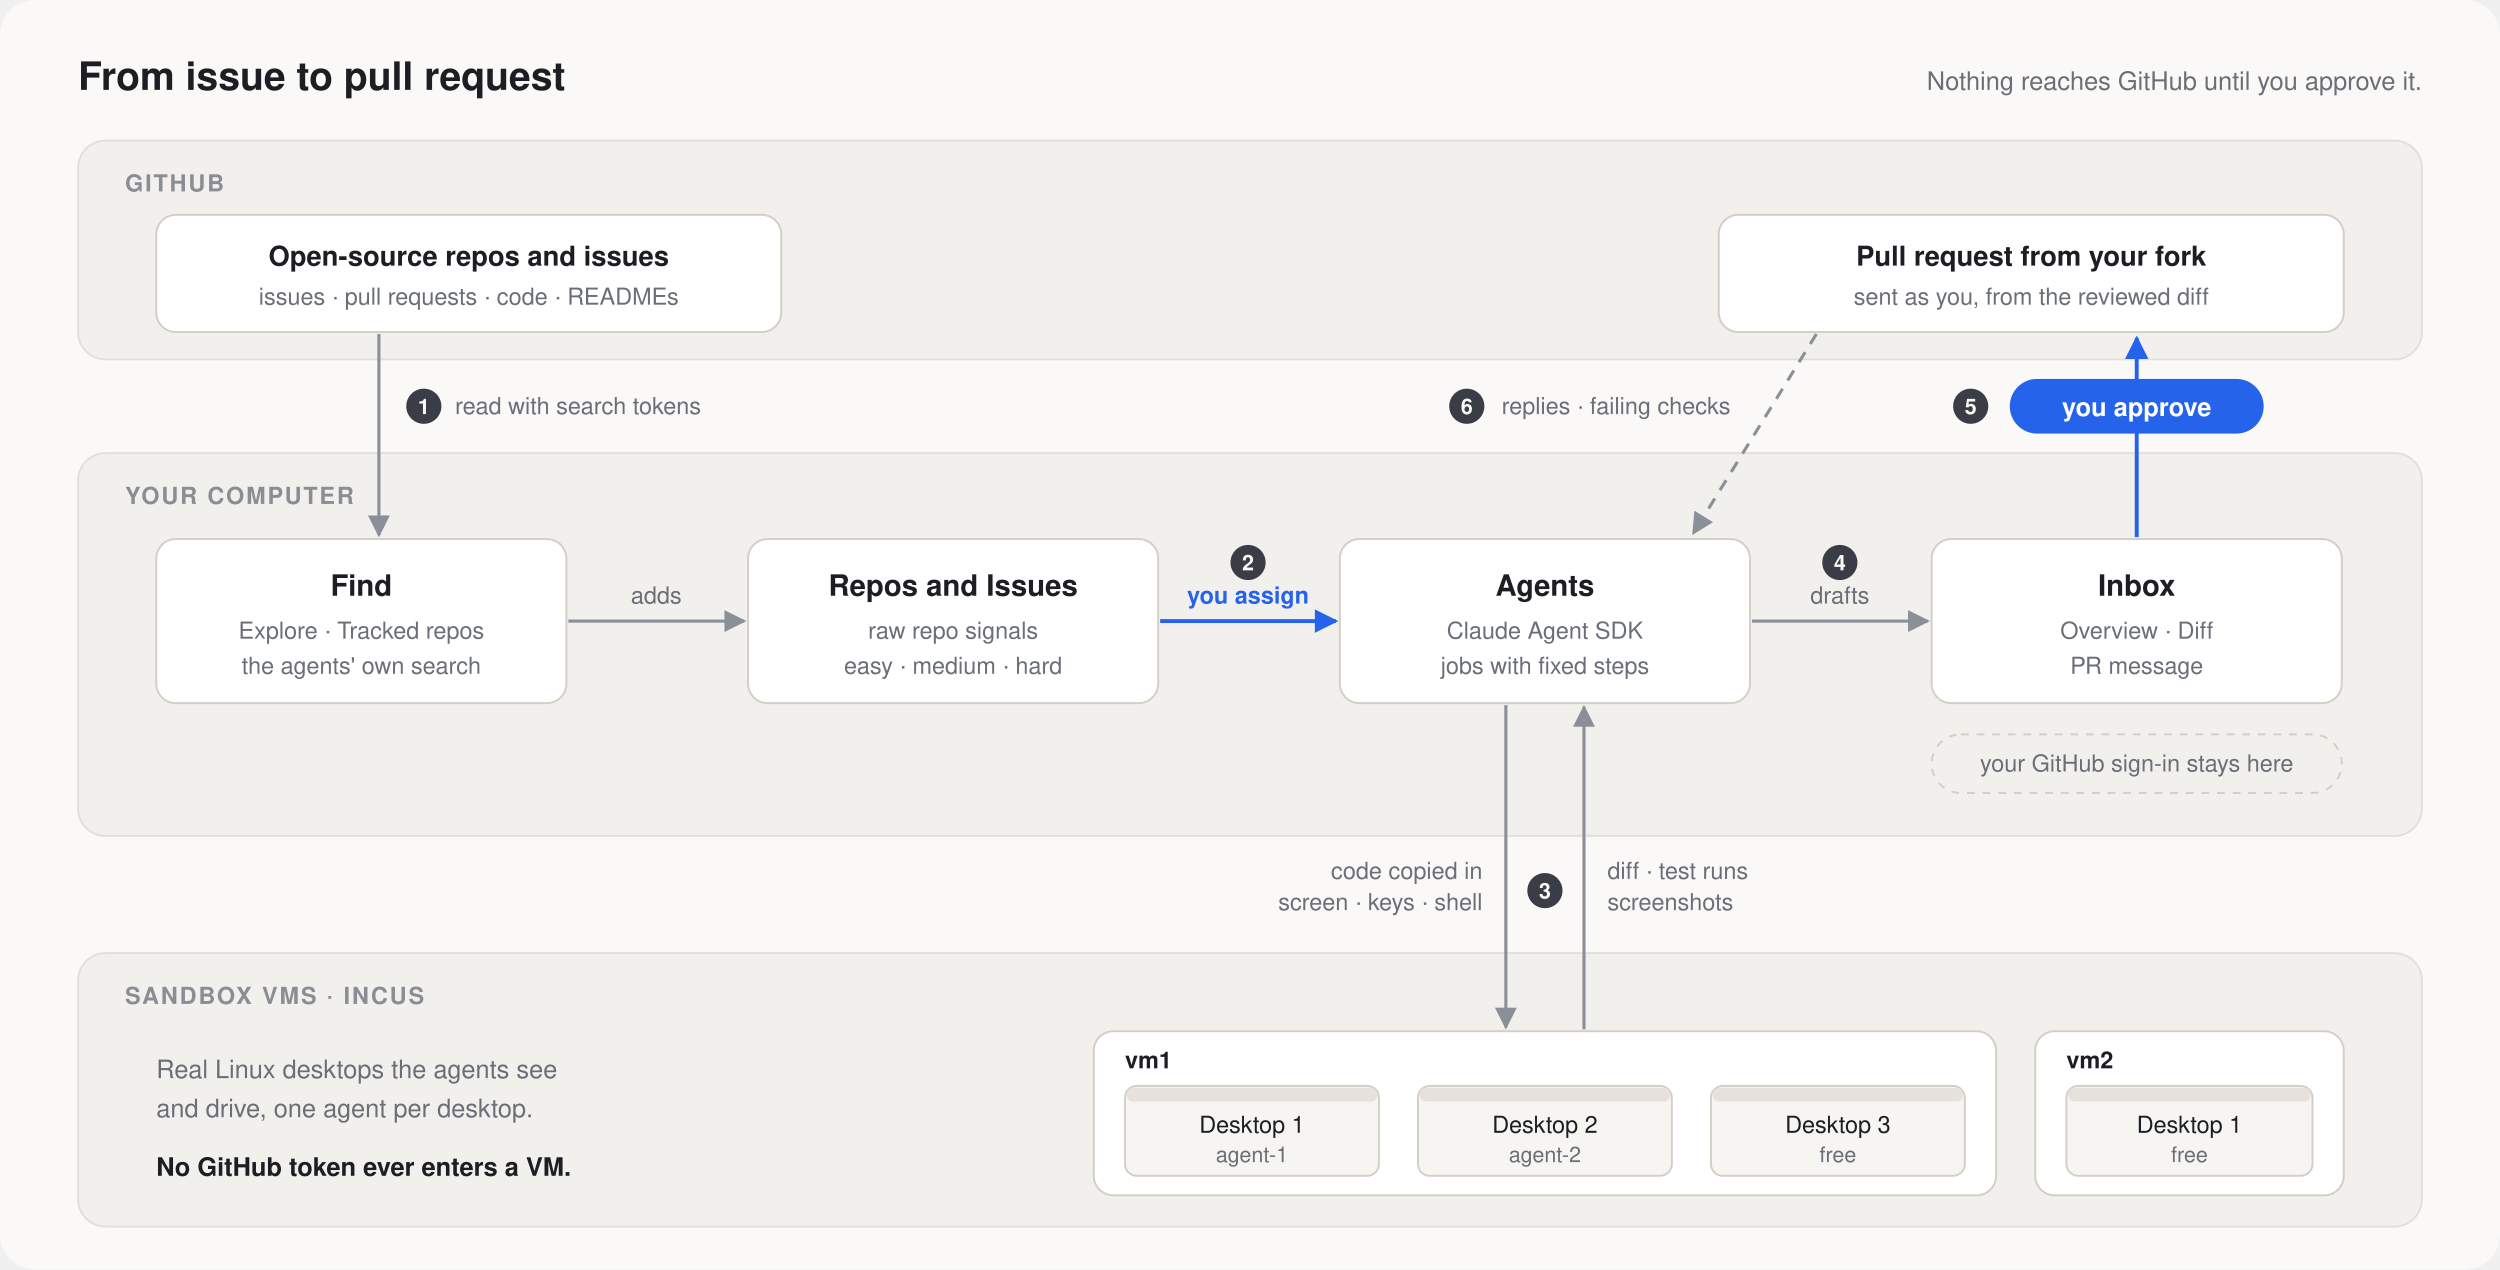
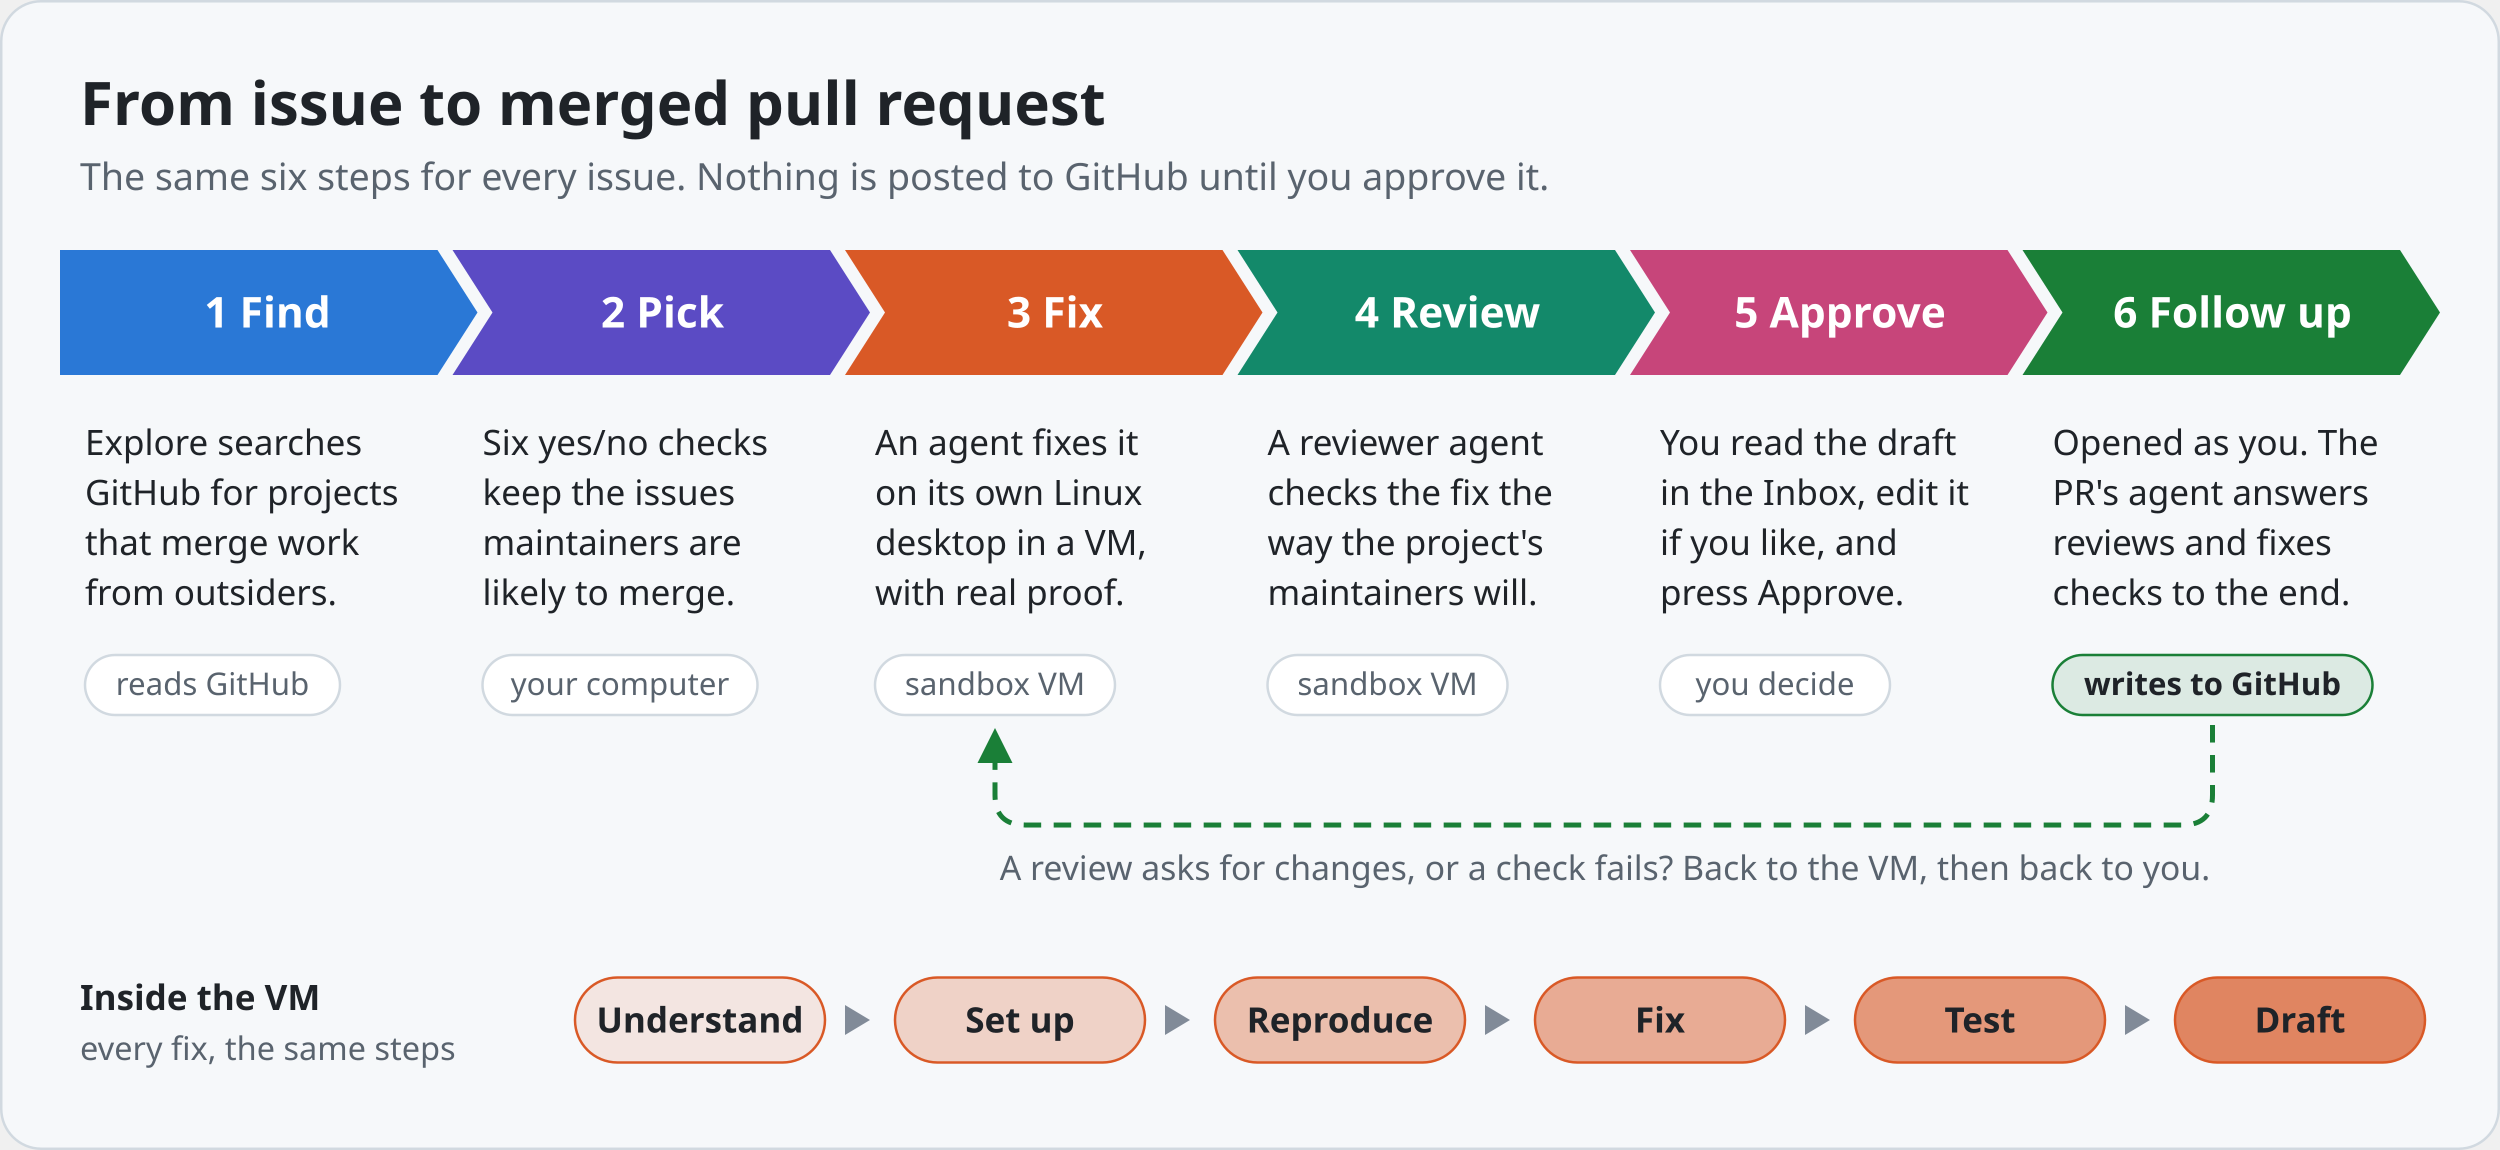
- <svg xmlns="http://www.w3.org/2000/svg" viewBox="0 0 1280 650" width="1280" height="650" role="img" aria-label="How an issue becomes a pull request in Seraph: repos and issues are read from GitHub with search tokens, found and listed on your computer, assigned by you to an agent that fixes it inside a sandbox VM desktop, drafted into the Inbox, and sent to GitHub as you only after you approve. Replies and failing checks come back as follow-ups. No GitHub token ever enters a VM." font-family="'Instrument Sans', -apple-system, BlinkMacSystemFont, 'Segoe UI', Helvetica, Arial, sans-serif">
+ <svg xmlns="http://www.w3.org/2000/svg" viewBox="0 0 1000 460" width="1000" height="460" role="img" aria-label="How an issue becomes a merged pull request in Seraph, in six steps: Find projects that merge outside work, Pick issues likely to be merged, Fix it in a sandbox VM, Review by a reviewer agent, Approve by you, and Follow up until merged. Review comments and failing checks go back to the VM. Inside the VM every fix goes through understand, set up, reproduce, fix, test and draft." font-family="-apple-system, BlinkMacSystemFont, 'Segoe UI', 'Noto Sans', Helvetica, Arial, sans-serif">
  <style>
-     .bg { fill: #faf9f7; }
-     .lane { fill: #f2f0ec; stroke: #e3dfd8; }
-     .box { fill: #ffffff; stroke: #d3cec6; }
-     .tile { fill: #f7f5f2; stroke: #d3cec6; }
-     .strip { fill: #e6e2db; }
-     .ghost { fill: none; stroke: #d3cec6; stroke-dasharray: 4 4; }
-     .t { fill: #1c1e24; }
-     .m { fill: #6a6e77; }
-     .lab { fill: #8a8d94; font-size: 12px; font-weight: 600; letter-spacing: 0.08em; }
-     .line { fill: none; stroke: #8b8f98; stroke-width: 1.6; }
-     .dash { stroke-dasharray: 6 5; }
-     .head { fill: #8b8f98; }
-     .badge { fill: #3a3d45; }
-     .badge-t { fill: #faf9f7; font-size: 11px; font-weight: 700; }
-     .accent { fill: #2563eb; }
-     .accent-line { fill: none; stroke: #2563eb; stroke-width: 2; }
-     .on-accent { fill: #ffffff; }
+     .bg { fill: #f6f8fa; stroke: #d1d9e0; }
+     .card { fill: #ffffff; stroke: #d1d9e0; }
+     .t { fill: #1f2328; }
+     .m { fill: #59636e; }
+     .hd { fill: #818b98; }
    @media (prefers-color-scheme: dark) {
-       .bg { fill: #0e1015; }
-       .lane { fill: #151821; stroke: #232836; }
-       .box { fill: #1b1f2a; stroke: #2f3546; }
-       .tile { fill: #222736; stroke: #353c4f; }
-       .strip { fill: #303749; }
-       .ghost { stroke: #353c4f; }
-       .t { fill: #e8eaef; }
-       .m { fill: #9aa1ad; }
-       .lab { fill: #7d8492; }
-       .line { stroke: #7d8492; }
-       .head { fill: #7d8492; }
-       .badge { fill: #d5d9e1; }
-       .badge-t { fill: #0e1015; }
-       .accent { fill: #4f8cff; }
-       .accent-line { stroke: #4f8cff; }
-       .on-accent { fill: #0e1015; }
+       .bg { fill: #151b23; stroke: #3d444d; }
+       .card { fill: #0d1117; stroke: #3d444d; }
+       .t { fill: #f0f6fc; }
+       .m { fill: #9198a1; }
+       .hd { fill: #656c76; }
    }
  </style>
  <defs>
-     <marker id="arrow" viewBox="0 0 10 10" refX="9" refY="5" markerWidth="7" markerHeight="7" orient="auto-start-reverse">
-       <path d="M0 0 L10 5 L0 10 z" class="head" />
-     </marker>
-     <marker id="arrow-accent" viewBox="0 0 10 10" refX="9" refY="5" markerWidth="6" markerHeight="6" orient="auto-start-reverse">
-       <path d="M0 0 L10 5 L0 10 z" class="accent" />
+     <marker id="green-head" viewBox="0 0 10 10" refX="8" refY="5" markerWidth="7" markerHeight="7" orient="auto-start-reverse">
+       <path d="M0 0 L10 5 L0 10 z" fill="#1a7f37" />
    </marker>
  </defs>
-   <rect class="bg" x="0" y="0" width="1280" height="650" rx="18" />
-   <text class="t" x="40" y="46" font-size="20" font-weight="600">From issue to pull request</text>
-   <text class="m" x="1240" y="46" font-size="13" text-anchor="end">Nothing reaches GitHub until you approve it.</text>
-   <rect class="lane" x="40" y="72" width="1200" height="112" rx="14" />
-   <text class="lab" x="64" y="98">GITHUB</text>
-   <rect class="box" x="80" y="110" width="320" height="60" rx="10" />
-   <text class="t" x="240" y="136" font-size="14" font-weight="600" text-anchor="middle">Open-source repos and issues</text>
-   <text class="m" x="240" y="156" font-size="12" text-anchor="middle">issues · pull requests · code · READMEs</text>
-   <rect class="box" x="880" y="110" width="320" height="60" rx="10" />
-   <text class="t" x="1040" y="136" font-size="14" font-weight="600" text-anchor="middle">Pull request from your fork</text>
-   <text class="m" x="1040" y="156" font-size="12" text-anchor="middle">sent as you, from the reviewed diff</text>
-   <rect class="lane" x="40" y="232" width="1200" height="196" rx="14" />
-   <text class="lab" x="64" y="258">YOUR COMPUTER</text>
-   <rect class="box" x="80" y="276" width="210" height="84" rx="10" />
-   <text class="t" x="185" y="305" font-size="15" font-weight="600" text-anchor="middle">Find</text>
-   <text class="m" x="185" y="327" font-size="12" text-anchor="middle">Explore · Tracked repos</text>
-   <text class="m" x="185" y="345" font-size="12" text-anchor="middle">the agents' own search</text>
-   <rect class="box" x="383" y="276" width="210" height="84" rx="10" />
-   <text class="t" x="488" y="305" font-size="15" font-weight="600" text-anchor="middle">Repos and Issues</text>
-   <text class="m" x="488" y="327" font-size="12" text-anchor="middle">raw repo signals</text>
-   <text class="m" x="488" y="345" font-size="12" text-anchor="middle">easy · medium · hard</text>
-   <rect class="box" x="686" y="276" width="210" height="84" rx="10" />
-   <text class="t" x="791" y="305" font-size="15" font-weight="600" text-anchor="middle">Agents</text>
-   <text class="m" x="791" y="327" font-size="12" text-anchor="middle">Claude Agent SDK</text>
-   <text class="m" x="791" y="345" font-size="12" text-anchor="middle">jobs with fixed steps</text>
-   <rect class="box" x="989" y="276" width="210" height="84" rx="10" />
-   <text class="t" x="1094" y="305" font-size="15" font-weight="600" text-anchor="middle">Inbox</text>
-   <text class="m" x="1094" y="327" font-size="12" text-anchor="middle">Overview · Diff</text>
-   <text class="m" x="1094" y="345" font-size="12" text-anchor="middle">PR message</text>
-   <rect class="ghost" x="989" y="376" width="210" height="30" rx="15" />
-   <text class="m" x="1094" y="395" font-size="12" text-anchor="middle">your GitHub sign-in stays here</text>
-   <rect class="lane" x="40" y="488" width="1200" height="140" rx="14" />
-   <text class="lab" x="64" y="514">SANDBOX VMS · INCUS</text>
-   <text class="m" x="80" y="552" font-size="13">Real Linux desktops the agents see</text>
-   <text class="m" x="80" y="572" font-size="13">and drive, one agent per desktop.</text>
-   <text class="t" x="80" y="602" font-size="13" font-weight="600">No GitHub token ever enters a VM.</text>
-   <rect class="box" x="560" y="528" width="462" height="84" rx="10" />
-   <text class="t" x="576" y="547" font-size="12" font-weight="600">vm1</text>
-   <rect class="tile" x="576" y="556" width="130" height="46" rx="6" />
-   <rect class="strip" x="577" y="557" width="128" height="7" rx="3" />
-   <text class="t" x="641" y="580" font-size="12" text-anchor="middle">Desktop 1</text>
-   <text class="m" x="641" y="595" font-size="11" text-anchor="middle">agent-1</text>
-   <rect class="tile" x="726" y="556" width="130" height="46" rx="6" />
-   <rect class="strip" x="727" y="557" width="128" height="7" rx="3" />
-   <text class="t" x="791" y="580" font-size="12" text-anchor="middle">Desktop 2</text>
-   <text class="m" x="791" y="595" font-size="11" text-anchor="middle">agent-2</text>
-   <rect class="tile" x="876" y="556" width="130" height="46" rx="6" />
-   <rect class="strip" x="877" y="557" width="128" height="7" rx="3" />
-   <text class="t" x="941" y="580" font-size="12" text-anchor="middle">Desktop 3</text>
-   <text class="m" x="941" y="595" font-size="11" text-anchor="middle">free</text>
-   <rect class="box" x="1042" y="528" width="158" height="84" rx="10" />
-   <text class="t" x="1058" y="547" font-size="12" font-weight="600">vm2</text>
-   <rect class="tile" x="1058" y="556" width="126" height="46" rx="6" />
-   <rect class="strip" x="1059" y="557" width="124" height="7" rx="3" />
-   <text class="t" x="1121" y="580" font-size="12" text-anchor="middle">Desktop 1</text>
-   <text class="m" x="1121" y="595" font-size="11" text-anchor="middle">free</text>
-   <line class="line" x1="194" y1="171" x2="194" y2="274" marker-end="url(#arrow)" />
-   <circle class="badge" cx="217" cy="208" r="9" />
-   <text class="badge-t" x="217" y="212" text-anchor="middle">1</text>
-   <text class="m" x="233" y="212" font-size="12">read with search tokens</text>
-   <line class="line" x1="291" y1="318" x2="381" y2="318" marker-end="url(#arrow)" />
-   <text class="m" x="336" y="309" font-size="12" text-anchor="middle">adds</text>
-   <line class="accent-line" x1="594" y1="318" x2="684" y2="318" marker-end="url(#arrow-accent)" />
-   <circle class="badge" cx="639" cy="288" r="9" />
-   <text class="badge-t" x="639" y="292" text-anchor="middle">2</text>
-   <text class="accent" x="639" y="309" font-size="12" font-weight="600" text-anchor="middle">you assign</text>
-   <line class="line" x1="771" y1="361" x2="771" y2="526" marker-end="url(#arrow)" />
-   <line class="line" x1="811" y1="527" x2="811" y2="362" marker-end="url(#arrow)" />
-   <circle class="badge" cx="791" cy="456" r="9" />
-   <text class="badge-t" x="791" y="460" text-anchor="middle">3</text>
-   <text class="m" x="759" y="450" font-size="12" text-anchor="end">code copied in</text>
-   <text class="m" x="759" y="466" font-size="12" text-anchor="end">screen · keys · shell</text>
-   <text class="m" x="823" y="450" font-size="12">diff · test runs</text>
-   <text class="m" x="823" y="466" font-size="12">screenshots</text>
-   <line class="line" x1="897" y1="318" x2="987" y2="318" marker-end="url(#arrow)" />
-   <circle class="badge" cx="942" cy="288" r="9" />
-   <text class="badge-t" x="942" y="292" text-anchor="middle">4</text>
-   <text class="m" x="942" y="309" font-size="12" text-anchor="middle">drafts</text>
-   <line class="accent-line" x1="1094" y1="275" x2="1094" y2="173" marker-end="url(#arrow-accent)" />
-   <rect class="accent" x="1029" y="194" width="130" height="28" rx="14" />
-   <text class="on-accent" x="1094" y="213" font-size="13" font-weight="600" text-anchor="middle">you approve</text>
-   <circle class="badge" cx="1009" cy="208" r="9" />
-   <text class="badge-t" x="1009" y="212" text-anchor="middle">5</text>
-   <line class="line dash" x1="930" y1="171" x2="867" y2="273" marker-end="url(#arrow)" />
-   <circle class="badge" cx="751" cy="208" r="9" />
-   <text class="badge-t" x="751" y="212" text-anchor="middle">6</text>
-   <text class="m" x="886" y="212" font-size="12" text-anchor="end">replies · failing checks</text>
+   <rect class="bg" x="0.5" y="0.5" width="999" height="459" rx="16" />
+   <text class="t" x="32" y="50" font-size="24" font-weight="700">From issue to merged pull request</text>
+   <text class="m" x="32" y="76" font-size="15">The same six steps for every issue. Nothing is posted to GitHub until you approve it.</text>
+   <polygon points="24,100 175,100 191,125 175,150 24,150" fill="#2a78d6" />
+   <text x="107" y="131" font-size="17" font-weight="700" fill="#ffffff" text-anchor="middle">1  Find</text>
+   <polygon points="181,100 332,100 348,125 332,150 181,150 197,125" fill="#5b4bc4" />
+   <text x="265" y="131" font-size="17" font-weight="700" fill="#ffffff" text-anchor="middle">2  Pick</text>
+   <polygon points="338,100 489,100 505,125 489,150 338,150 354,125" fill="#d95926" />
+   <text x="422" y="131" font-size="17" font-weight="700" fill="#ffffff" text-anchor="middle">3  Fix</text>
+   <polygon points="495,100 646,100 662,125 646,150 495,150 511,125" fill="#13896a" />
+   <text x="579" y="131" font-size="17" font-weight="700" fill="#ffffff" text-anchor="middle">4  Review</text>
+   <polygon points="652,100 803,100 819,125 803,150 652,150 668,125" fill="#c7457a" />
+   <text x="736" y="131" font-size="17" font-weight="700" fill="#ffffff" text-anchor="middle">5  Approve</text>
+   <polygon points="809,100 960,100 976,125 960,150 809,150 825,125" fill="#1a7f37" />
+   <text x="893" y="131" font-size="17" font-weight="700" fill="#ffffff" text-anchor="middle">6  Follow up</text>
+   <g class="t" font-size="14">
+     <text x="34" y="182">Explore searches</text>
+     <text x="34" y="202">GitHub for projects</text>
+     <text x="34" y="222">that merge work</text>
+     <text x="34" y="242">from outsiders.</text>
+     <text x="193" y="182">Six yes/no checks</text>
+     <text x="193" y="202">keep the issues</text>
+     <text x="193" y="222">maintainers are</text>
+     <text x="193" y="242">likely to merge.</text>
+     <text x="350" y="182">An agent fixes it</text>
+     <text x="350" y="202">on its own Linux</text>
+     <text x="350" y="222">desktop in a VM,</text>
+     <text x="350" y="242">with real proof.</text>
+     <text x="507" y="182">A reviewer agent</text>
+     <text x="507" y="202">checks the fix the</text>
+     <text x="507" y="222">way the project's</text>
+     <text x="507" y="242">maintainers will.</text>
+     <text x="664" y="182">You read the draft</text>
+     <text x="664" y="202">in the Inbox, edit it</text>
+     <text x="664" y="222">if you like, and</text>
+     <text x="664" y="242">press Approve.</text>
+     <text x="821" y="182">Opened as you. The</text>
+     <text x="821" y="202">PR's agent answers</text>
+     <text x="821" y="222">reviews and fixes</text>
+     <text x="821" y="242">checks to the end.</text>
+   </g>
+   <g font-size="12.5">
+     <rect class="card" x="34" y="262" width="102" height="24" rx="12" />
+     <text class="m" x="85" y="278" text-anchor="middle">reads GitHub</text>
+     <rect class="card" x="193" y="262" width="110" height="24" rx="12" />
+     <text class="m" x="248" y="278" text-anchor="middle">your computer</text>
+     <rect class="card" x="350" y="262" width="96" height="24" rx="12" />
+     <text class="m" x="398" y="278" text-anchor="middle">sandbox VM</text>
+     <rect class="card" x="507" y="262" width="96" height="24" rx="12" />
+     <text class="m" x="555" y="278" text-anchor="middle">sandbox VM</text>
+     <rect class="card" x="664" y="262" width="92" height="24" rx="12" />
+     <text class="m" x="710" y="278" text-anchor="middle">you decide</text>
+     <rect x="821" y="262" width="128" height="24" rx="12" fill="#1a7f37" fill-opacity="0.12" stroke="#1a7f37" />
+     <text class="t" x="885" y="278" text-anchor="middle" font-weight="600">writes to GitHub</text>
+   </g>
+   <path d="M885 290 V318 Q885 330 873 330 H410 Q398 330 398 318 V294" fill="none" stroke="#1a7f37" stroke-width="2" stroke-dasharray="7 5" marker-end="url(#green-head)" />
+   <text class="m" x="642" y="352" font-size="13.5" text-anchor="middle">A review asks for changes, or a check fails? Back to the VM, then back to you.</text>
+   <text class="t" x="32" y="404" font-size="14" font-weight="700">Inside the VM</text>
+   <text class="m" x="32" y="424" font-size="13">every fix, the same steps</text>
+   <g font-size="14" font-weight="600" text-anchor="middle">
+     <rect x="230" y="391" width="100" height="34" rx="17" fill="#d95926" fill-opacity="0.12" stroke="#d95926" />
+     <text class="t" x="280" y="413">Understand</text>
+     <rect x="358" y="391" width="100" height="34" rx="17" fill="#d95926" fill-opacity="0.24" stroke="#d95926" />
+     <text class="t" x="408" y="413">Set up</text>
+     <rect x="486" y="391" width="100" height="34" rx="17" fill="#d95926" fill-opacity="0.36" stroke="#d95926" />
+     <text class="t" x="536" y="413">Reproduce</text>
+     <rect x="614" y="391" width="100" height="34" rx="17" fill="#d95926" fill-opacity="0.48" stroke="#d95926" />
+     <text class="t" x="664" y="413">Fix</text>
+     <rect x="742" y="391" width="100" height="34" rx="17" fill="#d95926" fill-opacity="0.60" stroke="#d95926" />
+     <text class="t" x="792" y="413">Test</text>
+     <rect x="870" y="391" width="100" height="34" rx="17" fill="#d95926" fill-opacity="0.72" stroke="#d95926" />
+     <text class="t" x="920" y="413">Draft</text>
+   </g>
+   <g class="hd">
+     <path d="M338 402 L348 408 L338 414 z" />
+     <path d="M466 402 L476 408 L466 414 z" />
+     <path d="M594 402 L604 408 L594 414 z" />
+     <path d="M722 402 L732 408 L722 414 z" />
+     <path d="M850 402 L860 408 L850 414 z" />
+   </g>
</svg>
